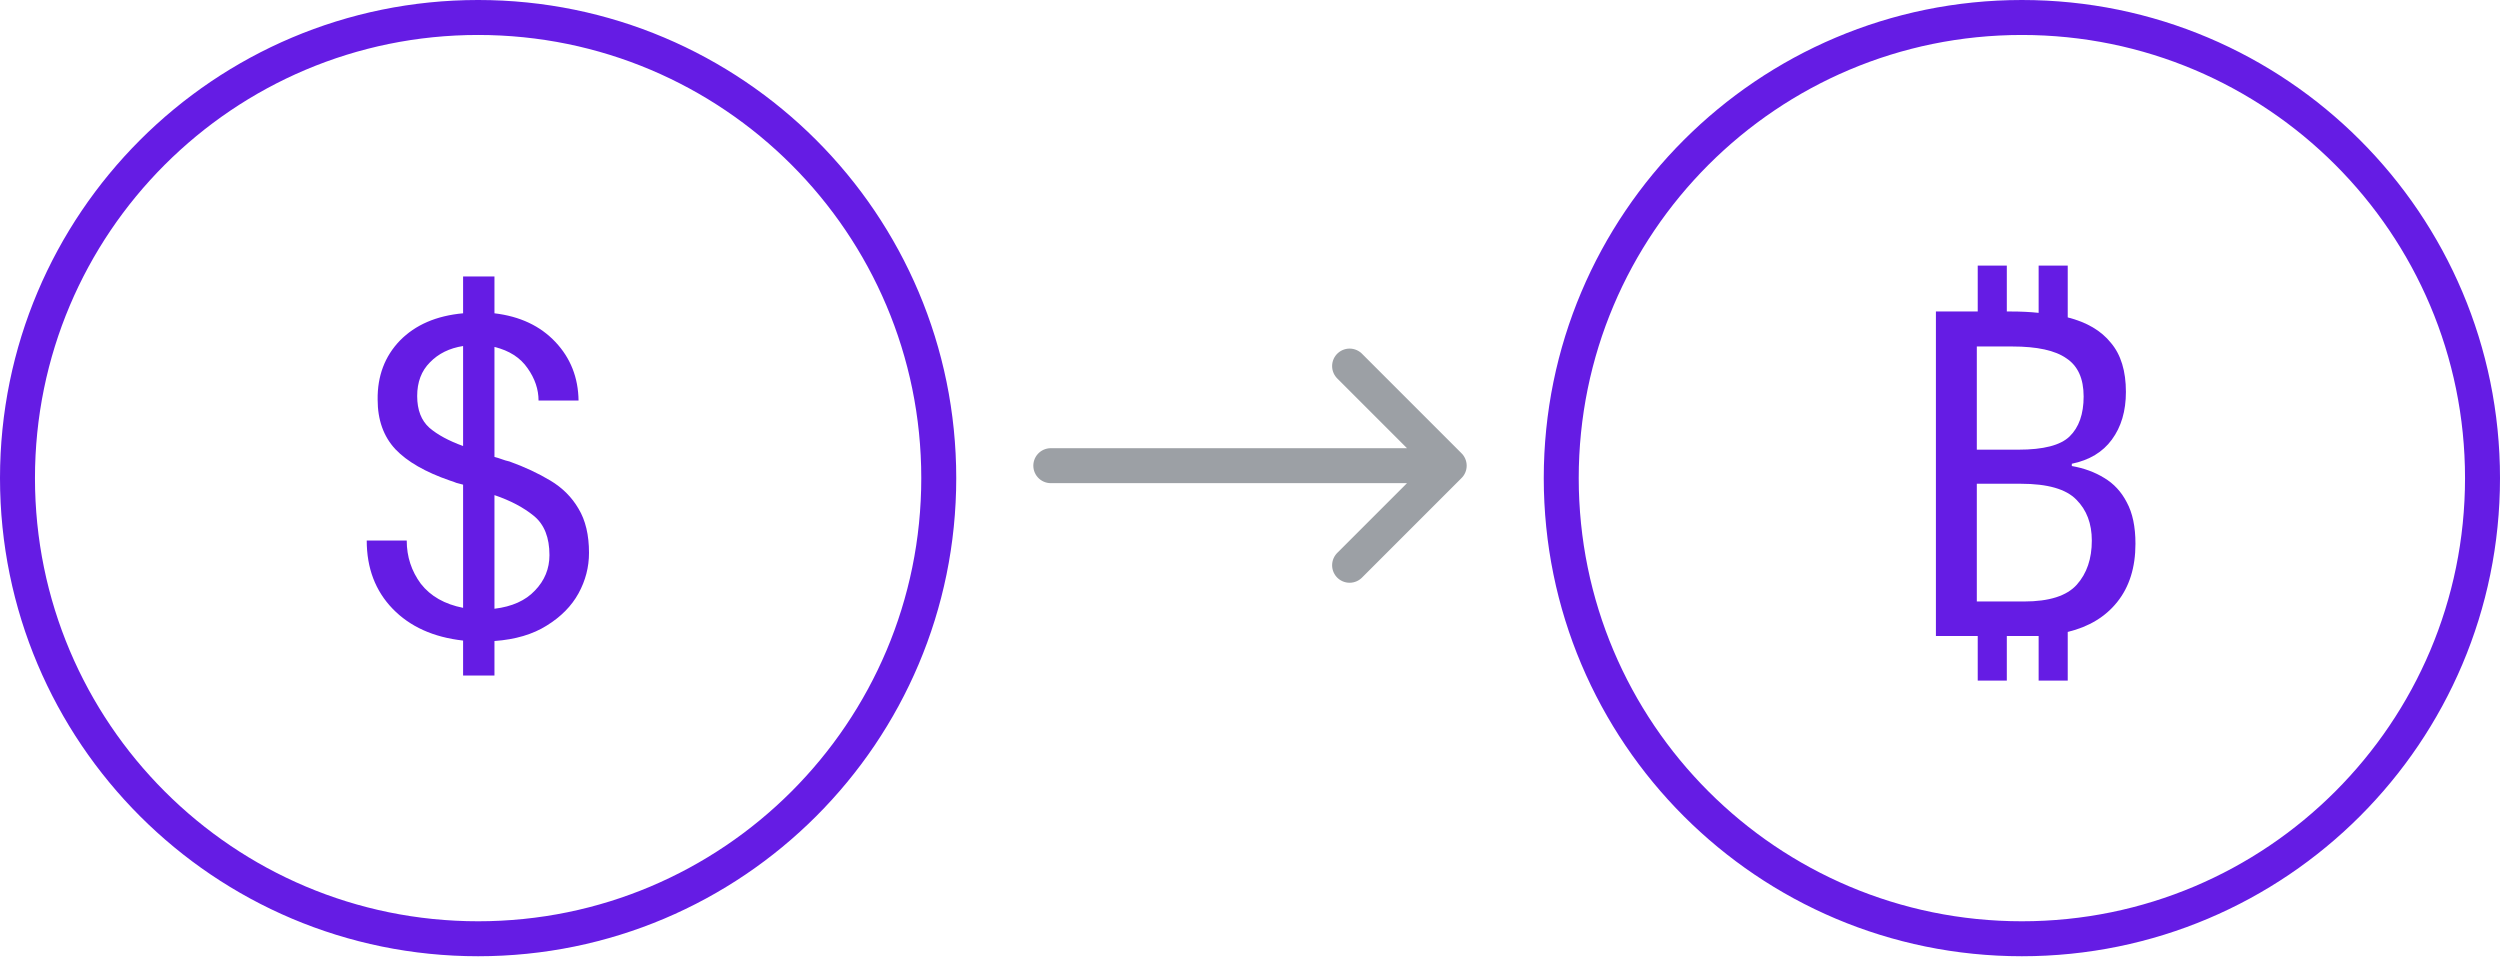
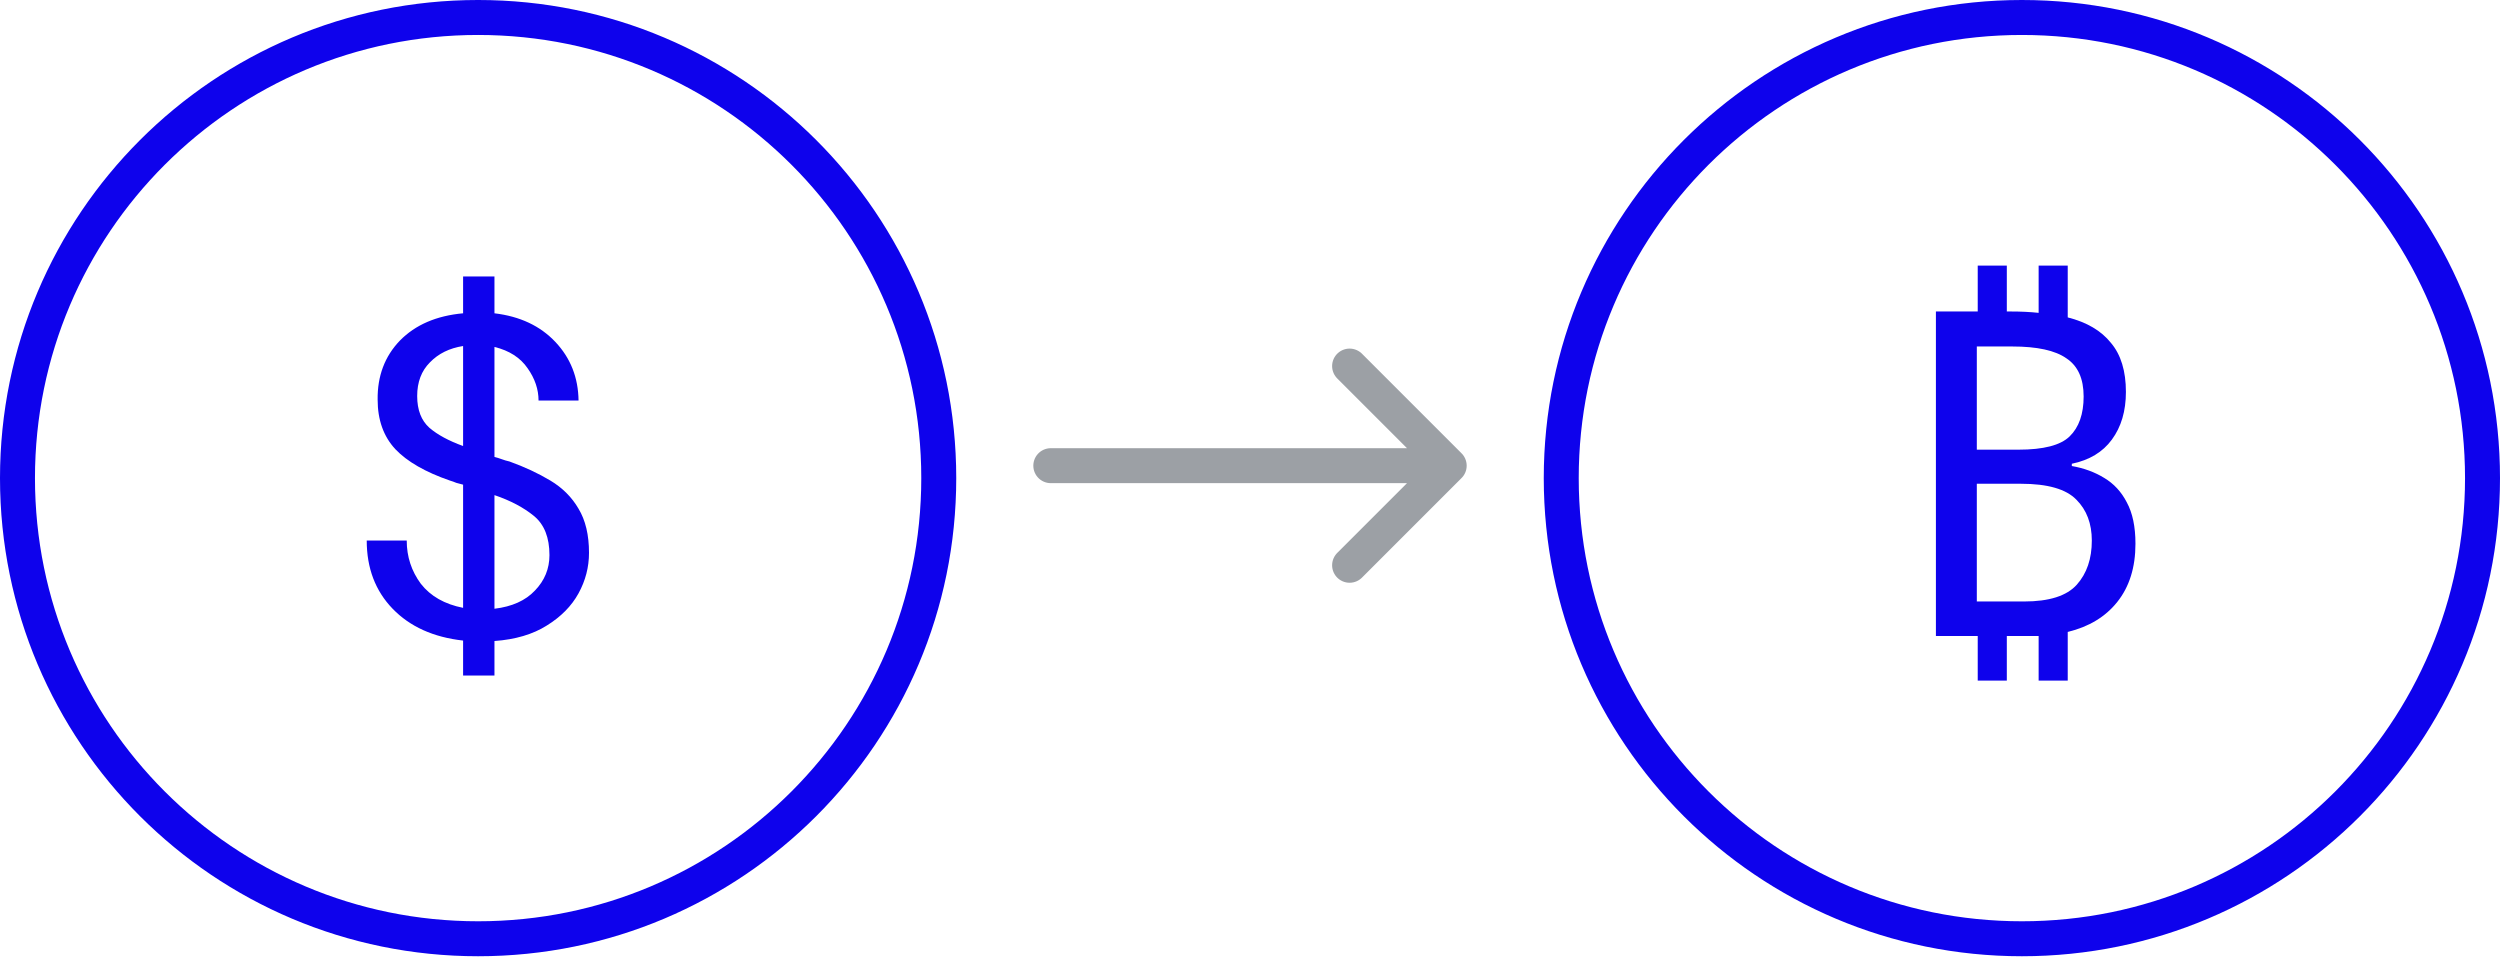
<svg xmlns="http://www.w3.org/2000/svg" width="286" height="110" viewBox="0 0 286 110" fill="none">
-   <circle cx="54.697" cy="54.697" r="52.697" transform="rotate(-90 54.697 54.6968)" stroke="#651CE4" stroke-width="4" />
-   <path d="M52.978 77.285L52.978 73.281C49.581 72.9 46.894 71.687 44.918 69.641C42.942 67.596 41.954 64.996 41.954 61.841L46.53 61.841C46.53 63.679 47.067 65.325 48.142 66.781C49.251 68.203 50.863 69.121 52.978 69.537V55.445C52.735 55.376 52.475 55.307 52.198 55.237C51.955 55.133 51.712 55.047 51.47 54.977C48.662 54.007 46.582 52.811 45.23 51.389C43.878 49.933 43.202 48.044 43.202 45.721C43.167 43.017 44.017 40.764 45.75 38.961C47.518 37.159 49.927 36.119 52.978 35.841V31.629H56.566V35.841C59.478 36.188 61.8 37.28 63.534 39.117C65.267 40.955 66.151 43.191 66.186 45.825H61.61C61.61 44.543 61.194 43.312 60.362 42.133C59.53 40.92 58.264 40.105 56.566 39.689L56.566 52.273C56.843 52.343 57.12 52.429 57.398 52.533C57.675 52.637 57.97 52.724 58.282 52.793C60.015 53.417 61.575 54.145 62.962 54.977C64.349 55.809 65.423 56.884 66.186 58.201C66.983 59.519 67.382 61.2 67.382 63.245C67.382 64.875 66.983 66.417 66.186 67.873C65.388 69.329 64.175 70.56 62.546 71.565C60.951 72.571 58.958 73.16 56.566 73.333V77.285H52.978ZM47.726 45.305C47.726 46.9 48.194 48.113 49.13 48.945C50.066 49.743 51.349 50.436 52.978 51.025V39.585C51.418 39.828 50.153 40.452 49.182 41.457C48.211 42.428 47.726 43.711 47.726 45.305ZM62.858 63.505C62.858 61.495 62.269 60.004 61.09 59.033C59.911 58.063 58.403 57.265 56.566 56.641V69.641C58.577 69.399 60.119 68.705 61.194 67.561C62.303 66.417 62.858 65.065 62.858 63.505Z" fill="#651CE4" />
-   <circle cx="231.303" cy="54.697" r="52.697" transform="rotate(-90 231.303 54.697)" stroke="#651CE4" stroke-width="4" />
-   <path d="M226.252 77.858V72.762H221.468V35.634H226.252V30.382H229.58V35.634H229.996C231.175 35.634 232.249 35.686 233.22 35.79V30.382H236.548V36.31C238.732 36.864 240.379 37.835 241.488 39.222C242.632 40.574 243.204 42.446 243.204 44.838C243.204 47.022 242.667 48.842 241.592 50.298C240.552 51.719 239.027 52.638 237.016 53.054V53.314C238.403 53.556 239.633 54.007 240.708 54.666C241.817 55.324 242.684 56.26 243.308 57.474C243.967 58.687 244.296 60.264 244.296 62.206C244.296 64.91 243.603 67.128 242.216 68.862C240.864 70.56 238.975 71.704 236.548 72.294V77.858H233.22V72.762C232.977 72.762 232.717 72.762 232.44 72.762H229.58V77.858H226.252ZM226.148 51.442H230.932C233.775 51.442 235.716 50.939 236.756 49.934C237.831 48.894 238.368 47.368 238.368 45.358C238.368 43.312 237.709 41.856 236.392 40.99C235.109 40.088 233.047 39.638 230.204 39.638H226.148V51.442ZM226.148 55.342V68.81H231.556C234.433 68.81 236.444 68.168 237.588 66.886C238.732 65.603 239.304 63.922 239.304 61.842C239.304 59.9 238.715 58.34 237.536 57.162C236.357 55.948 234.243 55.342 231.192 55.342H226.148Z" fill="#651CE4" />
+   <circle cx="54.697" cy="54.697" r="52.697" transform="rotate(-90 54.697 54.6968)" stroke="#0E02EC" stroke-width="4" />
+   <path d="M52.978 77.285L52.978 73.281C49.581 72.9 46.894 71.687 44.918 69.641C42.942 67.596 41.954 64.996 41.954 61.841L46.53 61.841C46.53 63.679 47.067 65.325 48.142 66.781C49.251 68.203 50.863 69.121 52.978 69.537V55.445C52.735 55.376 52.475 55.307 52.198 55.237C51.955 55.133 51.712 55.047 51.47 54.977C48.662 54.007 46.582 52.811 45.23 51.389C43.878 49.933 43.202 48.044 43.202 45.721C43.167 43.017 44.017 40.764 45.75 38.961C47.518 37.159 49.927 36.119 52.978 35.841V31.629H56.566V35.841C59.478 36.188 61.8 37.28 63.534 39.117C65.267 40.955 66.151 43.191 66.186 45.825H61.61C61.61 44.543 61.194 43.312 60.362 42.133C59.53 40.92 58.264 40.105 56.566 39.689L56.566 52.273C56.843 52.343 57.12 52.429 57.398 52.533C57.675 52.637 57.97 52.724 58.282 52.793C60.015 53.417 61.575 54.145 62.962 54.977C64.349 55.809 65.423 56.884 66.186 58.201C66.983 59.519 67.382 61.2 67.382 63.245C67.382 64.875 66.983 66.417 66.186 67.873C65.388 69.329 64.175 70.56 62.546 71.565C60.951 72.571 58.958 73.16 56.566 73.333V77.285H52.978ZM47.726 45.305C47.726 46.9 48.194 48.113 49.13 48.945C50.066 49.743 51.349 50.436 52.978 51.025V39.585C51.418 39.828 50.153 40.452 49.182 41.457C48.211 42.428 47.726 43.711 47.726 45.305ZM62.858 63.505C62.858 61.495 62.269 60.004 61.09 59.033C59.911 58.063 58.403 57.265 56.566 56.641V69.641C58.577 69.399 60.119 68.705 61.194 67.561C62.303 66.417 62.858 65.065 62.858 63.505Z" fill="#0E02EC" />
+   <circle cx="231.303" cy="54.697" r="52.697" transform="rotate(-90 231.303 54.697)" stroke="#0E02EC" stroke-width="4" />
+   <path d="M226.252 77.858V72.762H221.468V35.634H226.252V30.382H229.58V35.634H229.996C231.175 35.634 232.249 35.686 233.22 35.79V30.382H236.548V36.31C238.732 36.864 240.379 37.835 241.488 39.222C242.632 40.574 243.204 42.446 243.204 44.838C243.204 47.022 242.667 48.842 241.592 50.298C240.552 51.719 239.027 52.638 237.016 53.054V53.314C238.403 53.556 239.633 54.007 240.708 54.666C241.817 55.324 242.684 56.26 243.308 57.474C243.967 58.687 244.296 60.264 244.296 62.206C244.296 64.91 243.603 67.128 242.216 68.862C240.864 70.56 238.975 71.704 236.548 72.294V77.858H233.22V72.762C232.977 72.762 232.717 72.762 232.44 72.762H229.58V77.858H226.252ZM226.148 51.442H230.932C233.775 51.442 235.716 50.939 236.756 49.934C237.831 48.894 238.368 47.368 238.368 45.358C238.368 43.312 237.709 41.856 236.392 40.99C235.109 40.088 233.047 39.638 230.204 39.638H226.148V51.442ZM226.148 55.342V68.81H231.556C234.433 68.81 236.444 68.168 237.588 66.886C238.732 65.603 239.304 63.922 239.304 61.842C239.304 59.9 238.715 58.34 237.536 57.162C236.357 55.948 234.243 55.342 231.192 55.342H226.148Z" fill="#0E02EC" />
  <path d="M120.212 53.273L165.788 53.273M165.788 53.273L154.394 41.879M165.788 53.273L154.394 64.667" stroke="#9CA0A5" stroke-width="4" stroke-linecap="round" />
</svg>
